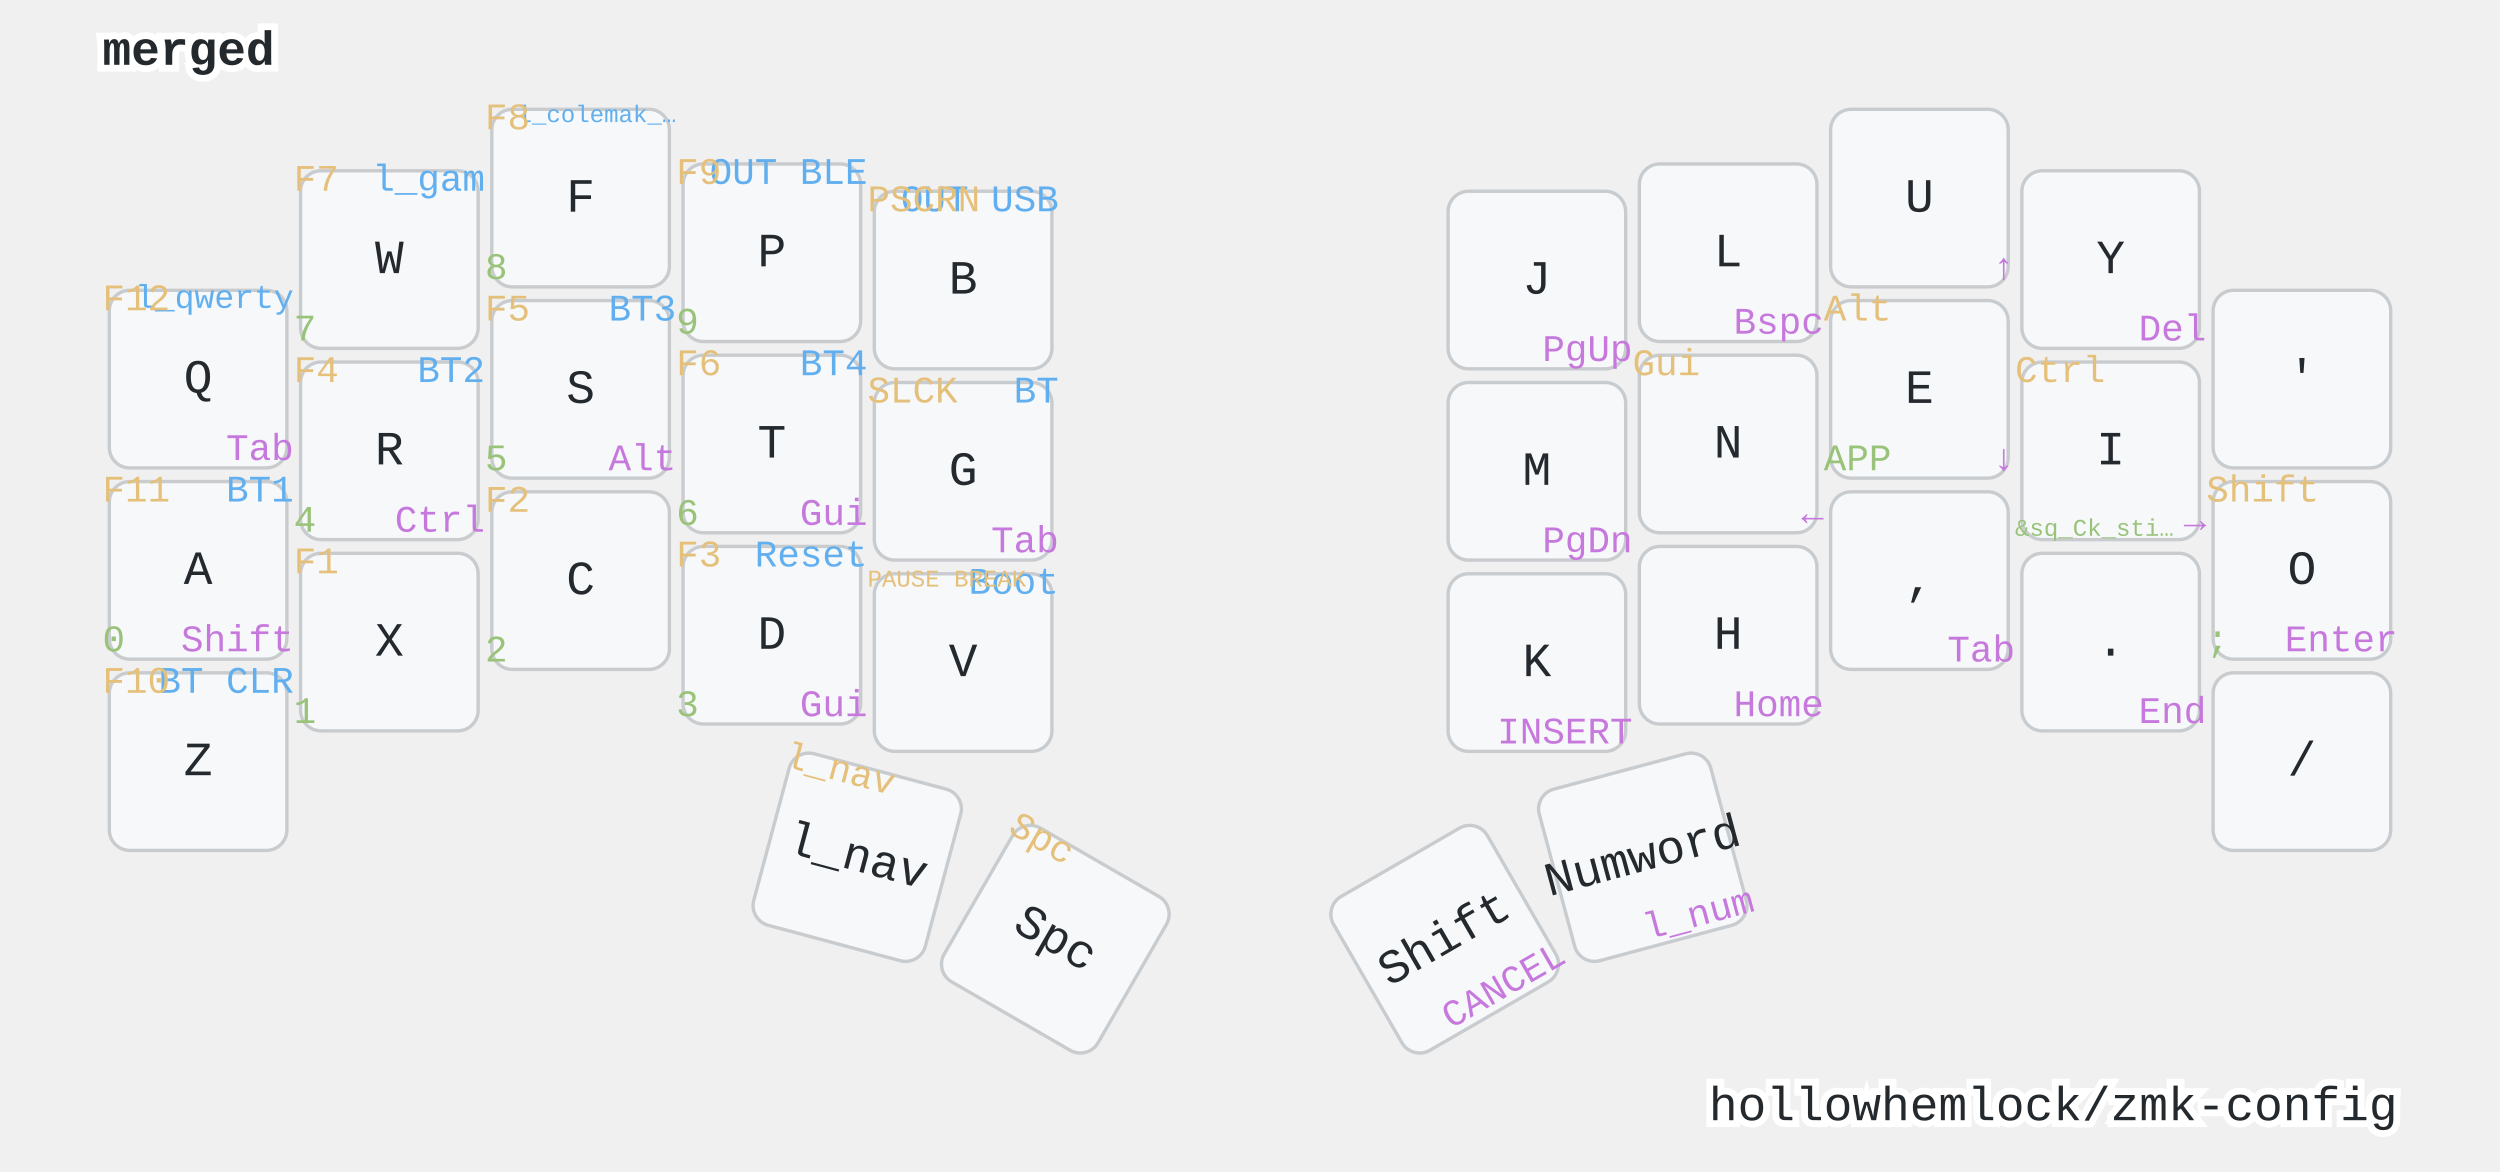
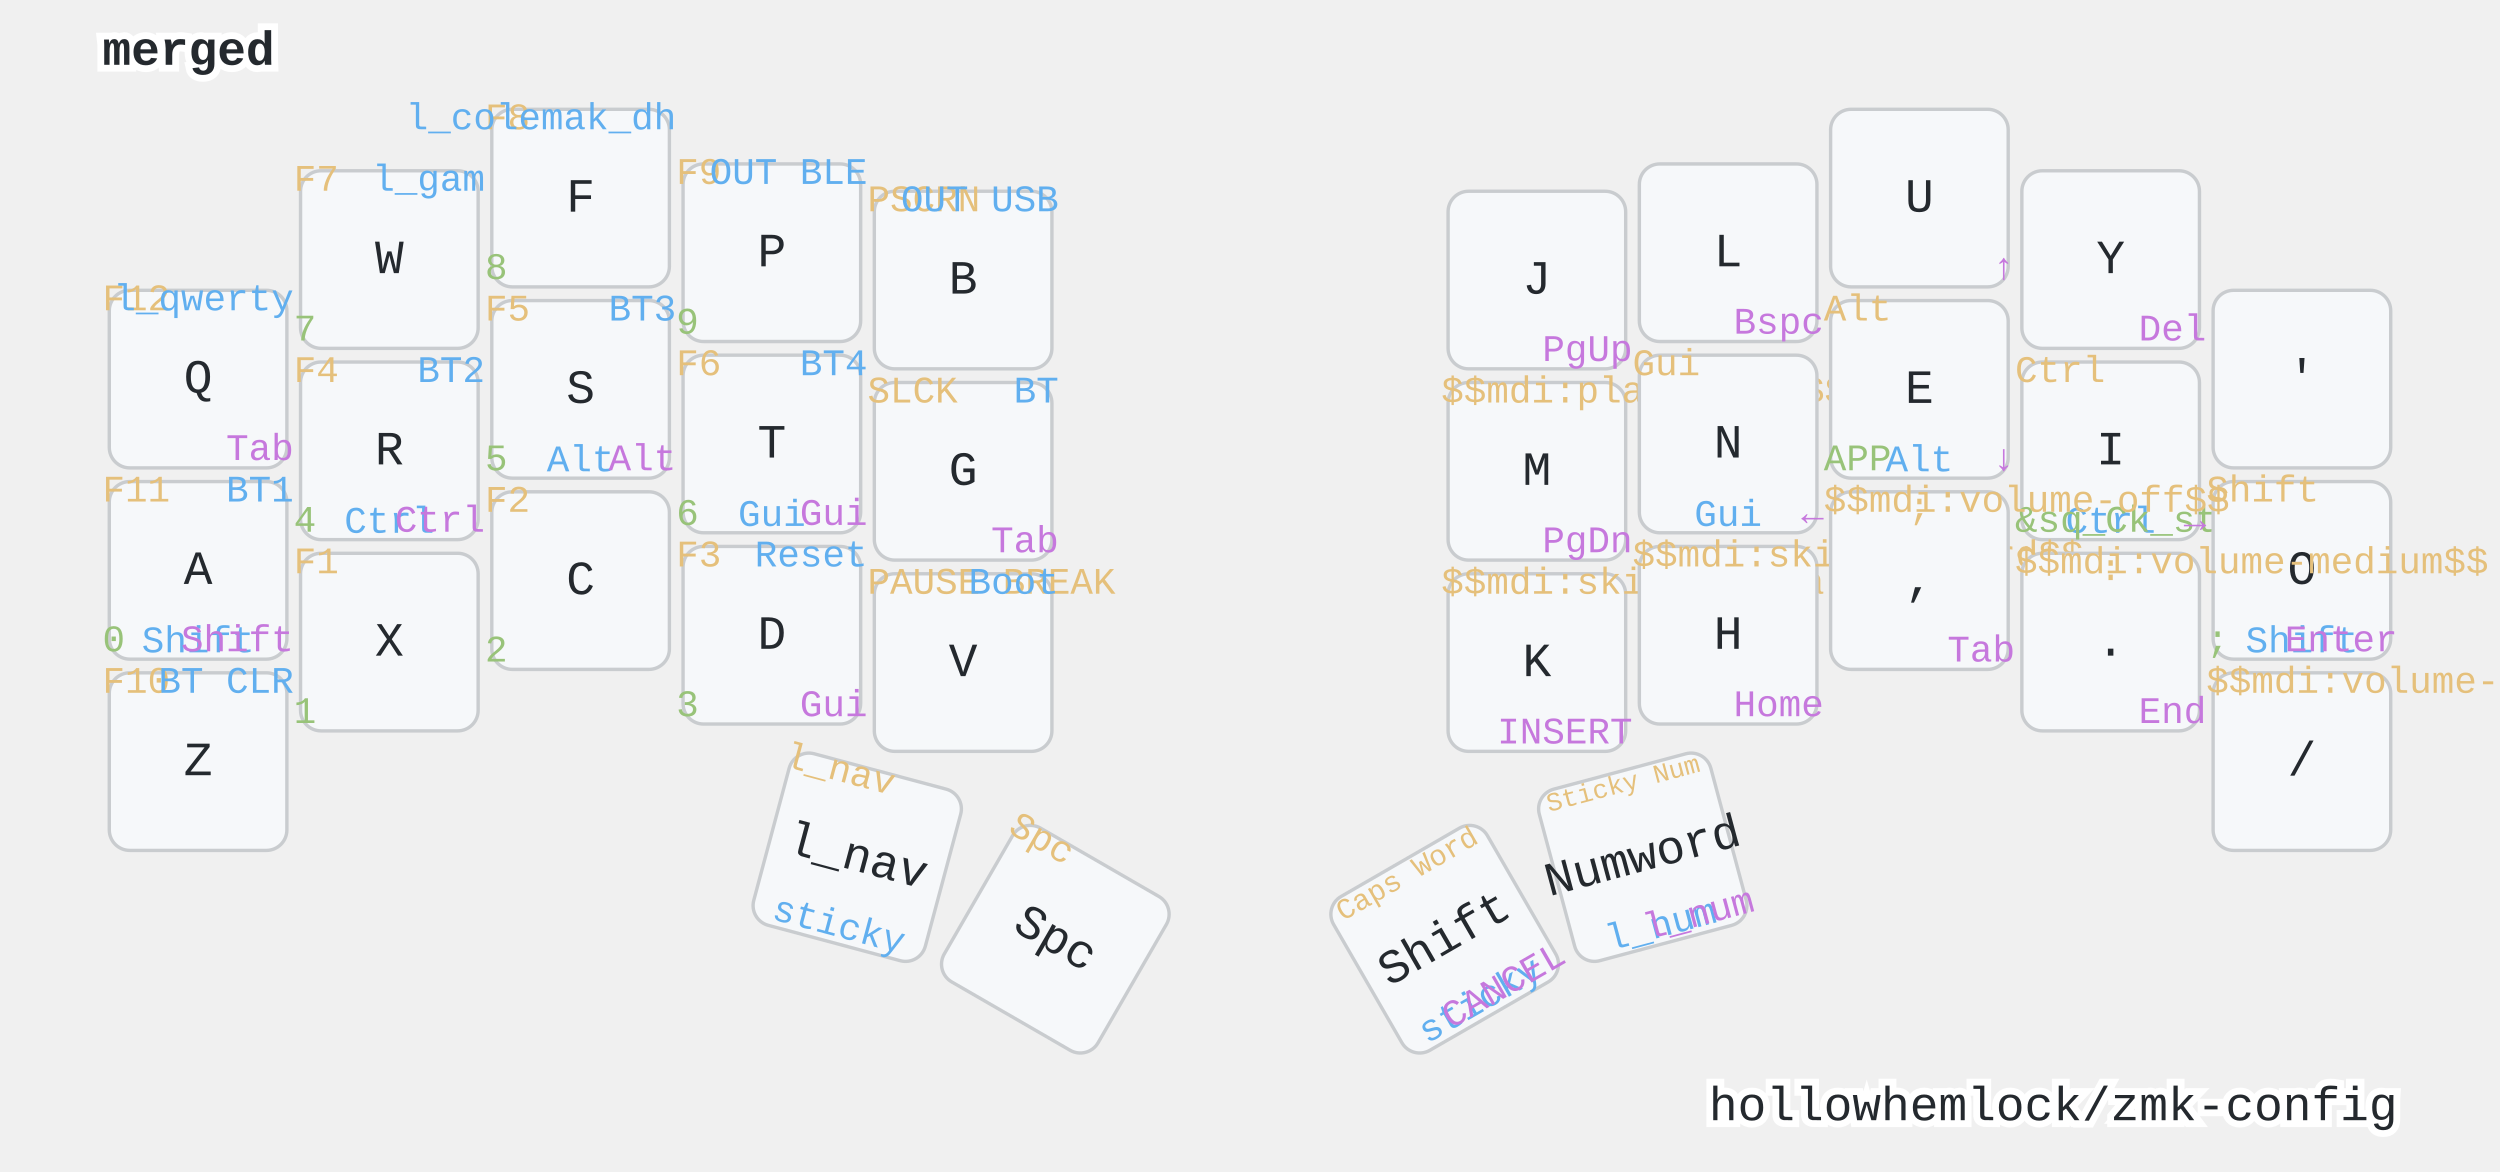
- <svg xmlns="http://www.w3.org/2000/svg" xmlns:xlink="http://www.w3.org/1999/xlink" width="732" height="343" viewBox="0 0 732 343" class="keymap">
-   <defs>/* start glyphs */
- <svg id="mdi:play-pause">
-       <svg id="mdi-play-pause" viewBox="0 0 24 24">
-         <path d="M3,5V19L11,12M13,19H16V5H13M18,5V19H21V5" />
-       </svg>
-     </svg>
-     <svg id="mdi:skip-backward">
-       <svg id="mdi-skip-backward" viewBox="0 0 24 24">
-         <path d="M20,5V19L13,12M6,5V19H4V5M13,5V19L6,12" />
-       </svg>
-     </svg>
-     <svg id="mdi:skip-forward">
-       <svg id="mdi-skip-forward" viewBox="0 0 24 24">
-         <path d="M4,5V19L11,12M18,5V19H20V5M11,5V19L18,12" />
-       </svg>
-     </svg>
-     <svg id="mdi:volume-high">
-       <svg id="mdi-volume-high" viewBox="0 0 24 24">
-         <path d="M14,3.23V5.29C16.89,6.15 19,8.83 19,12C19,15.17 16.89,17.84 14,18.7V20.77C18,19.86 21,16.28 21,12C21,7.72 18,4.14 14,3.23M16.5,12C16.5,10.23 15.5,8.71 14,7.97V16C15.5,15.29 16.5,13.76 16.5,12M3,9V15H7L12,20V4L7,9H3Z" />
-       </svg>
-     </svg>
-     <svg id="mdi:volume-medium">
-       <svg id="mdi-volume-medium" viewBox="0 0 24 24">
-         <path d="M5,9V15H9L14,20V4L9,9M18.5,12C18.5,10.23 17.5,8.71 16,7.97V16C17.5,15.29 18.5,13.76 18.5,12Z" />
-       </svg>
-     </svg>
-     <svg id="mdi:volume-off">
-       <svg id="mdi-volume-off" viewBox="0 0 24 24">
-         <path d="M12,4L9.91,6.09L12,8.18M4.27,3L3,4.27L7.73,9H3V15H7L12,20V13.27L16.25,17.53C15.58,18.04 14.83,18.46 14,18.7V20.77C15.38,20.45 16.63,19.82 17.68,18.96L19.73,21L21,19.73L12,10.73M19,12C19,12.94 18.8,13.82 18.46,14.64L19.97,16.15C20.62,14.91 21,13.5 21,12C21,7.72 18,4.14 14,3.23V5.29C16.89,6.15 19,8.83 19,12M16.5,12C16.5,10.23 15.5,8.71 14,7.97V10.18L16.45,12.63C16.5,12.43 16.5,12.21 16.5,12Z" />
-       </svg>
-     </svg>
-   </defs>/* end glyphs */
- <style>/* inherit to force styles through use tags */
+ <svg xmlns="http://www.w3.org/2000/svg" width="732" height="343" viewBox="0 0 732 343" class="keymap">
+   <style>/* inherit to force styles through use tags */
svg path {
    fill: inherit;
}

/* font and background color specifications */
svg.keymap {
    font-family: SFMono-Regular,Consolas,Liberation Mono,Menlo,monospace;
    font-size: 14px;
    font-kerning: normal;
    text-rendering: optimizeLegibility;
    fill: #24292e;
}

/* default key styling */
rect.key {
    fill: #f6f8fa;
}

rect.key, rect.combo {
    stroke: #c9cccf;
    stroke-width: 1;
}

/* default key side styling, only used is draw_key_sides is set */
rect.side {
    filter: brightness(90%);
}

/* color accent for combo boxes */
rect.combo, rect.combo-separate {
    fill: #cdf;
}

/* color accent for held keys */
rect.held, rect.combo.held {
    fill: #fdd;
}

/* color accent for ghost (optional) keys */
rect.ghost, rect.combo.ghost {
    stroke-dasharray: 4, 4;
    stroke-width: 2;
}

text {
    text-anchor: middle;
    dominant-baseline: middle;
}

/* styling for layer labels */
text.label {
    font-weight: bold;
    text-anchor: start;
    stroke: white;
    stroke-width: 4;
    paint-order: stroke;
}

/* styling for optional footer */
text.footer {
    text-anchor: end;
    dominant-baseline: auto;
    stroke: white;
    stroke-width: 4;
    paint-order: stroke;
}

/* styling for combo tap, and key non-tap label text */
text.combo, text.hold, text.shifted, text.left, text.right {
    font-size: 11px;
}

text.hold {
    text-anchor: middle;
    dominant-baseline: auto;
}

text.shifted {
    text-anchor: middle;
    dominant-baseline: hanging;
}

text.left {
    text-anchor: start;
}

text.right {
    text-anchor: end;
}

text.layer-activator {
    text-decoration: underline;
}

/* styling for hold/shifted label text in combo box */
text.combo.hold, text.combo.shifted, text.combo.left, text.combo.right {
    font-size: 8px;
}

/* lighter symbol for transparent keys */
text.trans {
    fill: #7b7e81;
}

/* styling for combo dendrons */
path.combo {
    stroke-width: 1;
    stroke: gray;
    fill: none;
}

/* Start Tabler Icons Cleanup */
/* cannot use height/width with glyphs */
.icon-tabler &gt; path {
    fill: inherit;
    stroke: inherit;
    stroke-width: 2;
}
/* hide tabler's default box */
.icon-tabler &gt; path[stroke="none"][fill="none"] {
    visibility: hidden;
}
/* End Tabler Icons Cleanup */

@media (prefers-color-scheme: dark) {
svg.keymap { fill: #d1d6db; }
rect.key { fill: #3f4750; }
rect.key, rect.combo { stroke: #60666c; }
rect.combo, rect.combo-separate { fill: #1f3d7a; }
rect.held, rect.combo.held { fill: #854747; }
text.label, text.footer { stroke: black; }
text.trans { fill: #7e8184; }
path.combo { stroke: #7f7f7f; }

}
/* Merged layer position colors */
text.shifted { fill: #e5c07b; }  /* top-left: function - yellow */
text.hold { fill: #61afef; }     /* top-right: utility - blue */
text.left { fill: #98c379; }     /* bottom-left: numbers - green */
text.right { fill: #c678dd; }    /* bottom-right: nav - purple */

- /* Corner positioning for merged layer view */
- text.shifted {
+ /* Corner legend styles for merged view */
+ text.tl {
    text-anchor: start;
    dominant-baseline: hanging;
- }
- text.hold {
+     font-size: 11px;
+     fill: #e5c07b;  /* yellow */
+ }
+ text.tr {
    text-anchor: end;
    dominant-baseline: hanging;
- }
- text.left {
+     font-size: 11px;
+     fill: #61afef;  /* blue */
+ }
+ text.bl {
    text-anchor: start;
    dominant-baseline: text-after-edge;
- }
- text.right {
+     font-size: 11px;
+     fill: #98c379;  /* green */
+ }
+ text.br {
    text-anchor: end;
    dominant-baseline: text-after-edge;
+     font-size: 11px;
+     fill: #c678dd;  /* purple */
}
</style>
  <g transform="translate(30, 0)" class="layer-merged">
    <text x="0" y="15" class="label" id="merged">merged</text>
    <g transform="translate(0, 30)">
      <g transform="translate(28, 81)" class="key keypos-0">
        <rect rx="6" ry="6" x="-26" y="-26" width="52" height="52" class="key" />
        <text x="0" y="0" class="key tap">Q</text>
-         <text x="28" y="-26" class="key hold">
-           <tspan style="font-size: 88%">l_qwerty</tspan>
+         <text x="-28" y="-26" class="tl">F12</text>
+         <text x="28" y="-26" class="tr">l_qwerty</text>
+         <text x="28" y="27" class="br">Tab</text>
+       </g>
+       <g transform="translate(84, 46)" class="key keypos-1">
+         <rect rx="6" ry="6" x="-26" y="-26" width="52" height="52" class="key" />
+         <text x="0" y="0" class="key tap">W</text>
+         <text x="-28" y="-26" class="tl">F7</text>
+         <text x="28" y="-26" class="tr">l_gam</text>
+         <text x="-28" y="27" class="bl">7</text>
+       </g>
+       <g transform="translate(140, 28)" class="key keypos-2">
+         <rect rx="6" ry="6" x="-26" y="-26" width="52" height="52" class="key" />
+         <text x="0" y="0" class="key tap">F</text>
+         <text x="-28" y="-26" class="tl">F8</text>
+         <text x="28" y="-26" class="tr">l_colemak_dh</text>
+         <text x="-28" y="27" class="bl">8</text>
+       </g>
+       <g transform="translate(196, 44)" class="key keypos-3">
+         <rect rx="6" ry="6" x="-26" y="-26" width="52" height="52" class="key" />
+         <text x="0" y="0" class="key tap">P</text>
+         <text x="-28" y="-26" class="tl">F9</text>
+         <text x="28" y="-26" class="tr">OUT BLE</text>
+         <text x="-28" y="27" class="bl">9</text>
+       </g>
+       <g transform="translate(252, 52)" class="key keypos-4">
+         <rect rx="6" ry="6" x="-26" y="-26" width="52" height="52" class="key" />
+         <text x="0" y="0" class="key tap">B</text>
+         <text x="-28" y="-26" class="tl">PSCRN</text>
+         <text x="28" y="-26" class="tr">OUT USB</text>
+       </g>
+       <g transform="translate(420, 52)" class="key keypos-5">
+         <rect rx="6" ry="6" x="-26" y="-26" width="52" height="52" class="key" />
+         <text x="0" y="0" class="key tap">J</text>
+         <text x="28" y="27" class="br">PgUp</text>
+       </g>
+       <g transform="translate(476, 44)" class="key keypos-6">
+         <rect rx="6" ry="6" x="-26" y="-26" width="52" height="52" class="key" />
+         <text x="0" y="0" class="key tap">L</text>
+         <text x="28" y="27" class="br">Bspc</text>
+       </g>
+       <g transform="translate(532, 28)" class="key keypos-7">
+         <rect rx="6" ry="6" x="-26" y="-26" width="52" height="52" class="key" />
+         <text x="0" y="0" class="key tap">U</text>
+         <text x="28" y="27" class="br">↑</text>
+       </g>
+       <g transform="translate(588, 46)" class="key keypos-8">
+         <rect rx="6" ry="6" x="-26" y="-26" width="52" height="52" class="key" />
+         <text x="0" y="0" class="key tap">Y</text>
+         <text x="28" y="27" class="br">Del</text>
+       </g>
+       <g transform="translate(644, 81)" class="key keypos-9">
+         <rect rx="6" ry="6" x="-26" y="-26" width="52" height="52" class="key" />
+         <text x="0" y="0" class="key tap">'</text>
+       </g>
+       <g transform="translate(28, 137)" class="key keypos-10">
+         <rect rx="6" ry="6" x="-26" y="-26" width="52" height="52" class="key" />
+         <text x="0" y="0" class="key tap">A</text>
+         <text x="0" y="24" class="key hold">Shift</text>
+         <text x="-28" y="-26" class="tl">F11</text>
+         <text x="28" y="-26" class="tr">BT1</text>
+         <text x="-28" y="27" class="bl">0</text>
+         <text x="28" y="27" class="br">Shift</text>
+       </g>
+       <g transform="translate(84, 102)" class="key keypos-11">
+         <rect rx="6" ry="6" x="-26" y="-26" width="52" height="52" class="key" />
+         <text x="0" y="0" class="key tap">R</text>
+         <text x="0" y="24" class="key hold">Ctrl</text>
+         <text x="-28" y="-26" class="tl">F4</text>
+         <text x="28" y="-26" class="tr">BT2</text>
+         <text x="-28" y="27" class="bl">4</text>
+         <text x="28" y="27" class="br">Ctrl</text>
+       </g>
+       <g transform="translate(140, 84)" class="key keypos-12">
+         <rect rx="6" ry="6" x="-26" y="-26" width="52" height="52" class="key" />
+         <text x="0" y="0" class="key tap">S</text>
+         <text x="0" y="24" class="key hold">Alt</text>
+         <text x="-28" y="-26" class="tl">F5</text>
+         <text x="28" y="-26" class="tr">BT3</text>
+         <text x="-28" y="27" class="bl">5</text>
+         <text x="28" y="27" class="br">Alt</text>
+       </g>
+       <g transform="translate(196, 100)" class="key keypos-13">
+         <rect rx="6" ry="6" x="-26" y="-26" width="52" height="52" class="key" />
+         <text x="0" y="0" class="key tap">T</text>
+         <text x="0" y="24" class="key hold">Gui</text>
+         <text x="-28" y="-26" class="tl">F6</text>
+         <text x="28" y="-26" class="tr">BT4</text>
+         <text x="-28" y="27" class="bl">6</text>
+         <text x="28" y="27" class="br">Gui</text>
+       </g>
+       <g transform="translate(252, 108)" class="key keypos-14">
+         <rect rx="6" ry="6" x="-26" y="-26" width="52" height="52" class="key" />
+         <text x="0" y="0" class="key tap">G</text>
+         <text x="-28" y="-26" class="tl">SLCK</text>
+         <text x="28" y="-26" class="tr">BT</text>
+         <text x="28" y="27" class="br">Tab</text>
+       </g>
+       <g transform="translate(420, 108)" class="key keypos-15">
+         <rect rx="6" ry="6" x="-26" y="-26" width="52" height="52" class="key" />
+         <text x="0" y="0" class="key tap">M</text>
+         <text x="-28" y="-26" class="tl">$$mdi:play-pause$$</text>
+         <text x="28" y="27" class="br">PgDn</text>
+       </g>
+       <g transform="translate(476, 100)" class="key keypos-16">
+         <rect rx="6" ry="6" x="-26" y="-26" width="52" height="52" class="key" />
+         <text x="0" y="0" class="key tap">N</text>
+         <text x="0" y="24" class="key hold">Gui</text>
+         <text x="-28" y="-26" class="tl">Gui</text>
+         <text x="28" y="27" class="br">←</text>
+       </g>
+       <g transform="translate(532, 84)" class="key keypos-17">
+         <rect rx="6" ry="6" x="-26" y="-26" width="52" height="52" class="key" />
+         <text x="0" y="0" class="key tap">E</text>
+         <text x="0" y="24" class="key hold">Alt</text>
+         <text x="-28" y="-26" class="tl">Alt</text>
+         <text x="-28" y="27" class="bl">APP</text>
+         <text x="28" y="27" class="br">↓</text>
+       </g>
+       <g transform="translate(588, 102)" class="key keypos-18">
+         <rect rx="6" ry="6" x="-26" y="-26" width="52" height="52" class="key" />
+         <text x="0" y="0" class="key tap">I</text>
+         <text x="0" y="24" class="key hold">Ctrl</text>
+         <text x="-28" y="-26" class="tl">Ctrl</text>
+         <text x="-28" y="27" class="bl">&amp;sq_Ck_stickyC</text>
+         <text x="28" y="27" class="br">→</text>
+       </g>
+       <g transform="translate(644, 137)" class="key keypos-19">
+         <rect rx="6" ry="6" x="-26" y="-26" width="52" height="52" class="key" />
+         <text x="0" y="0" class="key tap">O</text>
+         <text x="0" y="24" class="key hold">Shift</text>
+         <text x="-28" y="-26" class="tl">Shift</text>
+         <text x="-28" y="27" class="bl">;</text>
+         <text x="28" y="27" class="br">Enter</text>
+       </g>
+       <g transform="translate(28, 193)" class="key keypos-20">
+         <rect rx="6" ry="6" x="-26" y="-26" width="52" height="52" class="key" />
+         <text x="0" y="0" class="key tap">Z</text>
+         <text x="-28" y="-26" class="tl">F10</text>
+         <text x="28" y="-26" class="tr">BT CLR</text>
+       </g>
+       <g transform="translate(84, 158)" class="key keypos-21">
+         <rect rx="6" ry="6" x="-26" y="-26" width="52" height="52" class="key" />
+         <text x="0" y="0" class="key tap">X</text>
+         <text x="-28" y="-26" class="tl">F1</text>
+         <text x="-28" y="27" class="bl">1</text>
+       </g>
+       <g transform="translate(140, 140)" class="key keypos-22">
+         <rect rx="6" ry="6" x="-26" y="-26" width="52" height="52" class="key" />
+         <text x="0" y="0" class="key tap">C</text>
+         <text x="-28" y="-26" class="tl">F2</text>
+         <text x="-28" y="27" class="bl">2</text>
+       </g>
+       <g transform="translate(196, 156)" class="key keypos-23">
+         <rect rx="6" ry="6" x="-26" y="-26" width="52" height="52" class="key" />
+         <text x="0" y="0" class="key tap">D</text>
+         <text x="-28" y="-26" class="tl">F3</text>
+         <text x="28" y="-26" class="tr">Reset</text>
+         <text x="-28" y="27" class="bl">3</text>
+         <text x="28" y="27" class="br">Gui</text>
+       </g>
+       <g transform="translate(252, 164)" class="key keypos-24">
+         <rect rx="6" ry="6" x="-26" y="-26" width="52" height="52" class="key" />
+         <text x="0" y="0" class="key tap">V</text>
+         <text x="-28" y="-26" class="tl">PAUSE BREAK</text>
+         <text x="28" y="-26" class="tr">Boot</text>
+       </g>
+       <g transform="translate(420, 164)" class="key keypos-25">
+         <rect rx="6" ry="6" x="-26" y="-26" width="52" height="52" class="key" />
+         <text x="0" y="0" class="key tap">K</text>
+         <text x="-28" y="-26" class="tl">$$mdi:skip-backward$$</text>
+         <text x="28" y="27" class="br">INSERT</text>
+       </g>
+       <g transform="translate(476, 156)" class="key keypos-26">
+         <rect rx="6" ry="6" x="-26" y="-26" width="52" height="52" class="key" />
+         <text x="0" y="0" class="key tap">H</text>
+         <text x="-28" y="-26" class="tl">$$mdi:skip-forward$$</text>
+         <text x="28" y="27" class="br">Home</text>
+       </g>
+       <g transform="translate(532, 140)" class="key keypos-27">
+         <rect rx="6" ry="6" x="-26" y="-26" width="52" height="52" class="key" />
+         <text x="0" y="0" class="key tap">,</text>
+         <text x="0" y="-24" class="key shifted">;</text>
+         <text x="-28" y="-26" class="tl">$$mdi:volume-off$$</text>
+         <text x="28" y="27" class="br">Tab</text>
+       </g>
+       <g transform="translate(588, 158)" class="key keypos-28">
+         <rect rx="6" ry="6" x="-26" y="-26" width="52" height="52" class="key" />
+         <text x="0" y="0" class="key tap">.</text>
+         <text x="0" y="-24" class="key shifted">:</text>
+         <text x="-28" y="-26" class="tl">$$mdi:volume-medium$$</text>
+         <text x="28" y="27" class="br">End</text>
+       </g>
+       <g transform="translate(644, 193)" class="key keypos-29">
+         <rect rx="6" ry="6" x="-26" y="-26" width="52" height="52" class="key" />
+         <text x="0" y="0" class="key tap">/</text>
+         <text x="-28" y="-26" class="tl">$$mdi:volume-high$$</text>
+       </g>
+       <g transform="translate(221, 221) rotate(15.0)" class="key keypos-30">
+         <rect rx="6" ry="6" x="-26" y="-26" width="52" height="52" class="key" />
+         <text x="0" y="0" class="key tap">l_nav</text>
+         <text x="0" y="24" class="key hold">sticky</text>
+         <text x="-28" y="-26" class="tl">l_nav</text>
+       </g>
+       <g transform="translate(279, 245) rotate(30.0)" class="key keypos-31">
+         <rect rx="6" ry="6" x="-26" y="-26" width="52" height="52" class="key" />
+         <text x="0" y="0" class="key tap">Spc</text>
+         <text x="-28" y="-26" class="tl">Spc</text>
+       </g>
+       <g transform="translate(393, 245) rotate(-30.0)" class="key keypos-32">
+         <rect rx="6" ry="6" x="-26" y="-26" width="52" height="52" class="key" />
+         <text x="0" y="0" class="key tap">Shift</text>
+         <text x="0" y="24" class="key hold">sticky</text>
+         <text x="0" y="-24" class="key shifted">
+           <tspan style="font-size: 78%">Caps Word</tspan>
        </text>
-         <text x="-28" y="-26" class="key shifted">F12</text>
-         <text x="28" y="27" class="key right">Tab</text>
-       </g>
-       <g transform="translate(84, 46)" class="key keypos-1">
-         <rect rx="6" ry="6" x="-26" y="-26" width="52" height="52" class="key" />
-         <text x="0" y="0" class="key tap">W</text>
-         <text x="28" y="-26" class="key hold">l_gam</text>
-         <text x="-28" y="-26" class="key shifted">F7</text>
-         <text x="-28" y="27" class="key left">7</text>
-       </g>
-       <g transform="translate(140, 28)" class="key keypos-2">
-         <rect rx="6" ry="6" x="-26" y="-26" width="52" height="52" class="key" />
-         <text x="0" y="0" class="key tap">F</text>
-         <text x="28" y="-26" class="key hold">
-           <tspan style="font-size: 64%">l_colemak_…</tspan>
+         <text x="28" y="27" class="br">CANCEL</text>
+       </g>
+       <g transform="translate(451, 221) rotate(-15.0)" class="key keypos-33">
+         <rect rx="6" ry="6" x="-26" y="-26" width="52" height="52" class="key" />
+         <text x="0" y="0" class="key tap">Numword</text>
+         <text x="0" y="24" class="key hold">l_num</text>
+         <text x="0" y="-24" class="key shifted">
+           <tspan style="font-size: 70%">Sticky Num</tspan>
        </text>
-         <text x="-28" y="-26" class="key shifted">F8</text>
-         <text x="-28" y="27" class="key left">8</text>
-       </g>
-       <g transform="translate(196, 44)" class="key keypos-3">
-         <rect rx="6" ry="6" x="-26" y="-26" width="52" height="52" class="key" />
-         <text x="0" y="0" class="key tap">P</text>
-         <text x="28" y="-26" class="key hold">OUT BLE</text>
-         <text x="-28" y="-26" class="key shifted">F9</text>
-         <text x="-28" y="27" class="key left">9</text>
-       </g>
-       <g transform="translate(252, 52)" class="key keypos-4">
-         <rect rx="6" ry="6" x="-26" y="-26" width="52" height="52" class="key" />
-         <text x="0" y="0" class="key tap">B</text>
-         <text x="28" y="-26" class="key hold">OUT USB</text>
-         <text x="-28" y="-26" class="key shifted">PSCRN</text>
-       </g>
-       <g transform="translate(420, 52)" class="key keypos-5">
-         <rect rx="6" ry="6" x="-26" y="-26" width="52" height="52" class="key" />
-         <text x="0" y="0" class="key tap">J</text>
-         <text x="28" y="27" class="key right">PgUp</text>
-       </g>
-       <g transform="translate(476, 44)" class="key keypos-6">
-         <rect rx="6" ry="6" x="-26" y="-26" width="52" height="52" class="key" />
-         <text x="0" y="0" class="key tap">L</text>
-         <text x="28" y="27" class="key right">Bspc</text>
-       </g>
-       <g transform="translate(532, 28)" class="key keypos-7">
-         <rect rx="6" ry="6" x="-26" y="-26" width="52" height="52" class="key" />
-         <text x="0" y="0" class="key tap">U</text>
-         <text x="28" y="27" class="key right">↑</text>
-       </g>
-       <g transform="translate(588, 46)" class="key keypos-8">
-         <rect rx="6" ry="6" x="-26" y="-26" width="52" height="52" class="key" />
-         <text x="0" y="0" class="key tap">Y</text>
-         <text x="28" y="27" class="key right">Del</text>
-       </g>
-       <g transform="translate(644, 81)" class="key keypos-9">
-         <rect rx="6" ry="6" x="-26" y="-26" width="52" height="52" class="key" />
-         <text x="0" y="0" class="key tap">'</text>
-       </g>
-       <g transform="translate(28, 137)" class="key keypos-10">
-         <rect rx="6" ry="6" x="-26" y="-26" width="52" height="52" class="key" />
-         <text x="0" y="0" class="key tap">A</text>
-         <text x="28" y="-26" class="key hold">BT1</text>
-         <text x="-28" y="-26" class="key shifted">F11</text>
-         <text x="-28" y="27" class="key left">0</text>
-         <text x="28" y="27" class="key right">Shift</text>
-       </g>
-       <g transform="translate(84, 102)" class="key keypos-11">
-         <rect rx="6" ry="6" x="-26" y="-26" width="52" height="52" class="key" />
-         <text x="0" y="0" class="key tap">R</text>
-         <text x="28" y="-26" class="key hold">BT2</text>
-         <text x="-28" y="-26" class="key shifted">F4</text>
-         <text x="-28" y="27" class="key left">4</text>
-         <text x="28" y="27" class="key right">Ctrl</text>
-       </g>
-       <g transform="translate(140, 84)" class="key keypos-12">
-         <rect rx="6" ry="6" x="-26" y="-26" width="52" height="52" class="key" />
-         <text x="0" y="0" class="key tap">S</text>
-         <text x="28" y="-26" class="key hold">BT3</text>
-         <text x="-28" y="-26" class="key shifted">F5</text>
-         <text x="-28" y="27" class="key left">5</text>
-         <text x="28" y="27" class="key right">Alt</text>
-       </g>
-       <g transform="translate(196, 100)" class="key keypos-13">
-         <rect rx="6" ry="6" x="-26" y="-26" width="52" height="52" class="key" />
-         <text x="0" y="0" class="key tap">T</text>
-         <text x="28" y="-26" class="key hold">BT4</text>
-         <text x="-28" y="-26" class="key shifted">F6</text>
-         <text x="-28" y="27" class="key left">6</text>
-         <text x="28" y="27" class="key right">Gui</text>
-       </g>
-       <g transform="translate(252, 108)" class="key keypos-14">
-         <rect rx="6" ry="6" x="-26" y="-26" width="52" height="52" class="key" />
-         <text x="0" y="0" class="key tap">G</text>
-         <text x="28" y="-26" class="key hold">BT</text>
-         <text x="-28" y="-26" class="key shifted">SLCK</text>
-         <text x="28" y="27" class="key right">Tab</text>
-       </g>
-       <g transform="translate(420, 108)" class="key keypos-15">
-         <rect rx="6" ry="6" x="-26" y="-26" width="52" height="52" class="key" />
-         <text x="0" y="0" class="key tap">M</text>
-         <use href="#mdi:play-pause" xlink:href="#mdi:play-pause" x="-5" y="-24" height="10" width="10.0" class="key shifted glyph mdi:play-pause" />
-         <text x="28" y="27" class="key right">PgDn</text>
-       </g>
-       <g transform="translate(476, 100)" class="key keypos-16">
-         <rect rx="6" ry="6" x="-26" y="-26" width="52" height="52" class="key" />
-         <text x="0" y="0" class="key tap">N</text>
-         <text x="-28" y="-26" class="key shifted">Gui</text>
-         <text x="28" y="27" class="key right">←</text>
-       </g>
-       <g transform="translate(532, 84)" class="key keypos-17">
-         <rect rx="6" ry="6" x="-26" y="-26" width="52" height="52" class="key" />
-         <text x="0" y="0" class="key tap">E</text>
-         <text x="-28" y="-26" class="key shifted">Alt</text>
-         <text x="-28" y="27" class="key left">APP</text>
-         <text x="28" y="27" class="key right">↓</text>
-       </g>
-       <g transform="translate(588, 102)" class="key keypos-18">
-         <rect rx="6" ry="6" x="-26" y="-26" width="52" height="52" class="key" />
-         <text x="0" y="0" class="key tap">I</text>
-         <text x="-28" y="-26" class="key shifted">Ctrl</text>
-         <text x="-28" y="27" class="key left">
-           <tspan style="font-size: 64%">&amp;sq_Ck_sti…</tspan>
-         </text>
-         <text x="28" y="27" class="key right">→</text>
-       </g>
-       <g transform="translate(644, 137)" class="key keypos-19">
-         <rect rx="6" ry="6" x="-26" y="-26" width="52" height="52" class="key" />
-         <text x="0" y="0" class="key tap">O</text>
-         <text x="-28" y="-26" class="key shifted">Shift</text>
-         <text x="-28" y="27" class="key left">;</text>
-         <text x="28" y="27" class="key right">Enter</text>
-       </g>
-       <g transform="translate(28, 193)" class="key keypos-20">
-         <rect rx="6" ry="6" x="-26" y="-26" width="52" height="52" class="key" />
-         <text x="0" y="0" class="key tap">Z</text>
-         <text x="28" y="-26" class="key hold">BT CLR</text>
-         <text x="-28" y="-26" class="key shifted">F10</text>
-       </g>
-       <g transform="translate(84, 158)" class="key keypos-21">
-         <rect rx="6" ry="6" x="-26" y="-26" width="52" height="52" class="key" />
-         <text x="0" y="0" class="key tap">X</text>
-         <text x="-28" y="-26" class="key shifted">F1</text>
-         <text x="-28" y="27" class="key left">1</text>
-       </g>
-       <g transform="translate(140, 140)" class="key keypos-22">
-         <rect rx="6" ry="6" x="-26" y="-26" width="52" height="52" class="key" />
-         <text x="0" y="0" class="key tap">C</text>
-         <text x="-28" y="-26" class="key shifted">F2</text>
-         <text x="-28" y="27" class="key left">2</text>
-       </g>
-       <g transform="translate(196, 156)" class="key keypos-23">
-         <rect rx="6" ry="6" x="-26" y="-26" width="52" height="52" class="key" />
-         <text x="0" y="0" class="key tap">D</text>
-         <text x="28" y="-26" class="key hold">Reset</text>
-         <text x="-28" y="-26" class="key shifted">F3</text>
-         <text x="-28" y="27" class="key left">3</text>
-         <text x="28" y="27" class="key right">Gui</text>
-       </g>
-       <g transform="translate(252, 164)" class="key keypos-24">
-         <rect rx="6" ry="6" x="-26" y="-26" width="52" height="52" class="key" />
-         <text x="0" y="0" class="key tap">V</text>
-         <text x="28" y="-26" class="key hold">Boot</text>
-         <text x="-28" y="-26" class="key shifted">
-           <tspan style="font-size: 64%">PAUSE BREAK</tspan>
-         </text>
-       </g>
-       <g transform="translate(420, 164)" class="key keypos-25">
-         <rect rx="6" ry="6" x="-26" y="-26" width="52" height="52" class="key" />
-         <text x="0" y="0" class="key tap">K</text>
-         <use href="#mdi:skip-backward" xlink:href="#mdi:skip-backward" x="-5" y="-24" height="10" width="10.0" class="key shifted glyph mdi:skip-backward" />
-         <text x="28" y="27" class="key right">INSERT</text>
-       </g>
-       <g transform="translate(476, 156)" class="key keypos-26">
-         <rect rx="6" ry="6" x="-26" y="-26" width="52" height="52" class="key" />
-         <text x="0" y="0" class="key tap">H</text>
-         <use href="#mdi:skip-forward" xlink:href="#mdi:skip-forward" x="-5" y="-24" height="10" width="10.0" class="key shifted glyph mdi:skip-forward" />
-         <text x="28" y="27" class="key right">Home</text>
-       </g>
-       <g transform="translate(532, 140)" class="key keypos-27">
-         <rect rx="6" ry="6" x="-26" y="-26" width="52" height="52" class="key" />
-         <text x="0" y="0" class="key tap">,</text>
-         <use href="#mdi:volume-off" xlink:href="#mdi:volume-off" x="-5" y="-24" height="10" width="10.0" class="key shifted glyph mdi:volume-off" />
-         <text x="28" y="27" class="key right">Tab</text>
-       </g>
-       <g transform="translate(588, 158)" class="key keypos-28">
-         <rect rx="6" ry="6" x="-26" y="-26" width="52" height="52" class="key" />
-         <text x="0" y="0" class="key tap">.</text>
-         <use href="#mdi:volume-medium" xlink:href="#mdi:volume-medium" x="-5" y="-24" height="10" width="10.0" class="key shifted glyph mdi:volume-medium" />
-         <text x="28" y="27" class="key right">End</text>
-       </g>
-       <g transform="translate(644, 193)" class="key keypos-29">
-         <rect rx="6" ry="6" x="-26" y="-26" width="52" height="52" class="key" />
-         <text x="0" y="0" class="key tap">/</text>
-         <use href="#mdi:volume-high" xlink:href="#mdi:volume-high" x="-5" y="-24" height="10" width="10.0" class="key shifted glyph mdi:volume-high" />
-       </g>
-       <g transform="translate(221, 221) rotate(15.0)" class="key keypos-30">
-         <rect rx="6" ry="6" x="-26" y="-26" width="52" height="52" class="key" />
-         <text x="0" y="0" class="key tap">l_nav</text>
-         <text x="-28" y="-26" class="key shifted">l_nav</text>
-       </g>
-       <g transform="translate(279, 245) rotate(30.0)" class="key keypos-31">
-         <rect rx="6" ry="6" x="-26" y="-26" width="52" height="52" class="key" />
-         <text x="0" y="0" class="key tap">Spc</text>
-         <text x="-28" y="-26" class="key shifted">Spc</text>
-       </g>
-       <g transform="translate(393, 245) rotate(-30.0)" class="key keypos-32">
-         <rect rx="6" ry="6" x="-26" y="-26" width="52" height="52" class="key" />
-         <text x="0" y="0" class="key tap">Shift</text>
-         <text x="28" y="27" class="key right">CANCEL</text>
-       </g>
-       <g transform="translate(451, 221) rotate(-15.0)" class="key keypos-33">
-         <rect rx="6" ry="6" x="-26" y="-26" width="52" height="52" class="key" />
-         <text x="0" y="0" class="key tap">Numword</text>
-         <text x="28" y="27" class="key right">l_num</text>
+         <text x="28" y="27" class="br">l_num</text>
      </g>
    </g>
  </g>
  <text x="702.0" y="328.0" class="footer">hollowhemlock/zmk-config</text>
</svg>
